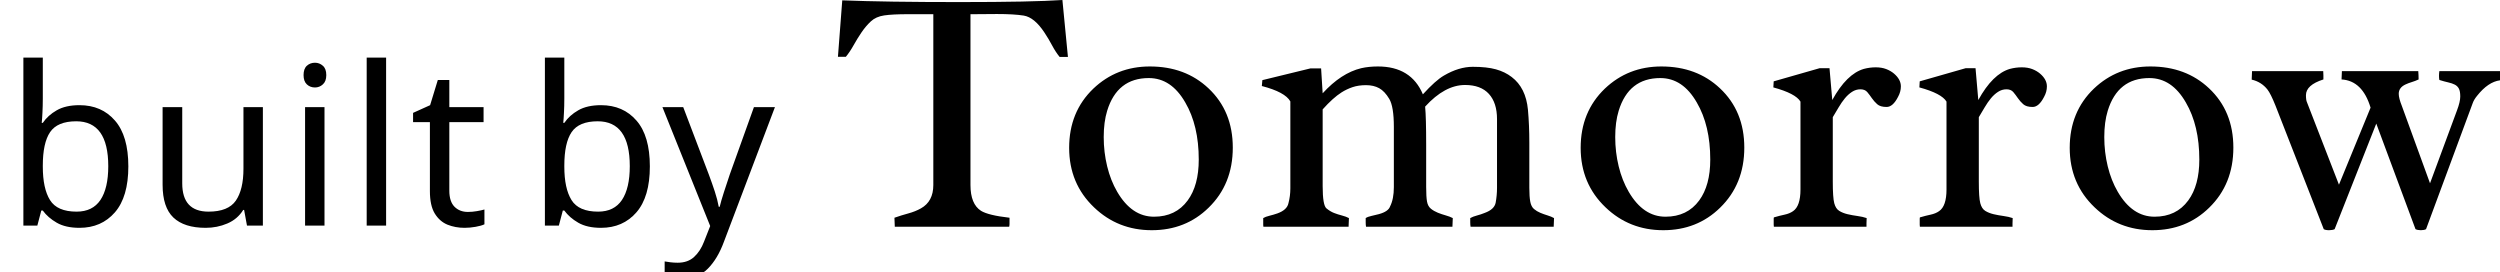
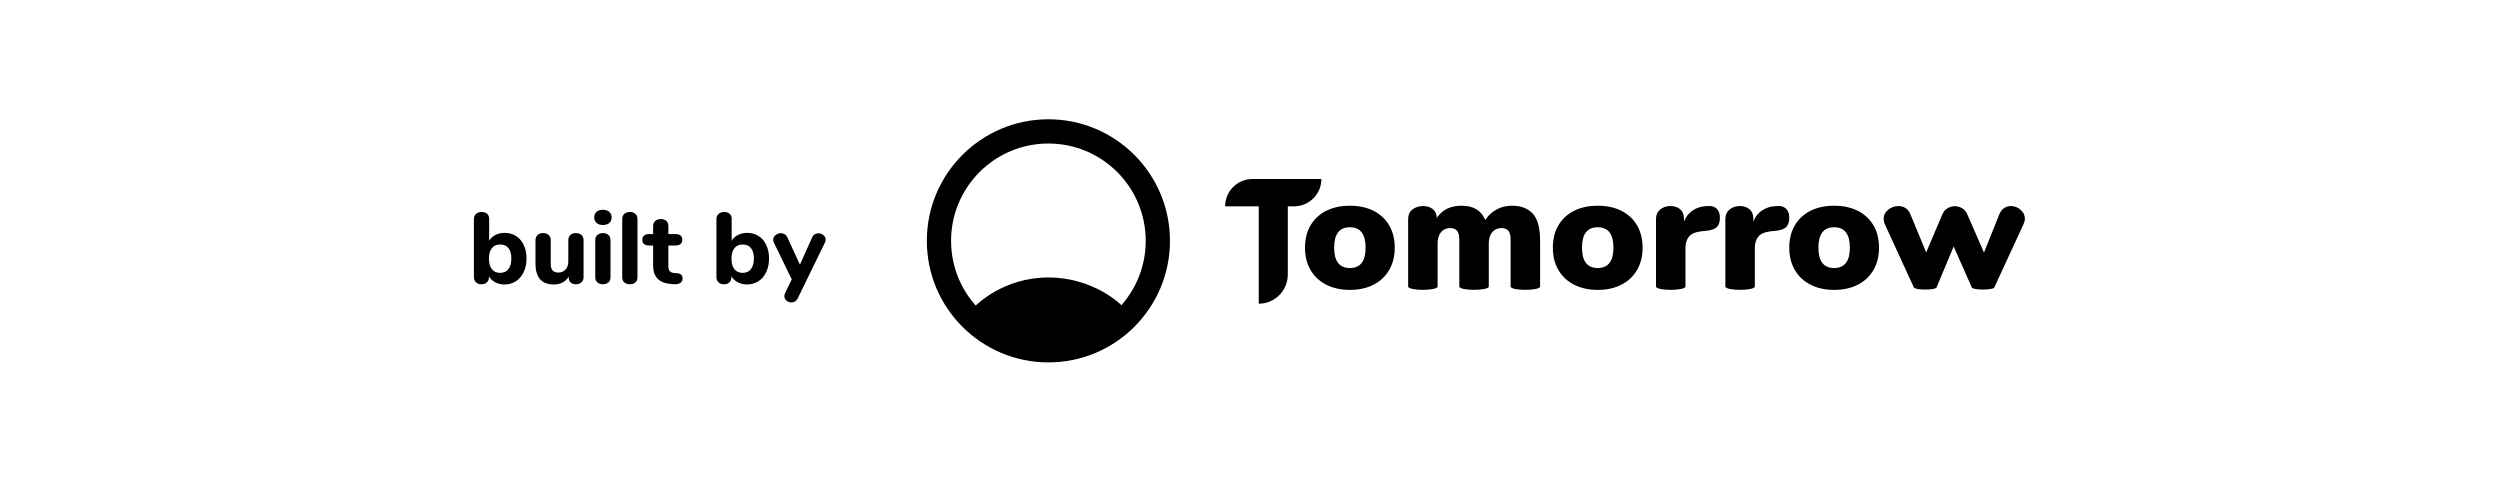
- <svg xmlns="http://www.w3.org/2000/svg" width="543px" height="59px" viewBox="0 0 543 59" version="1.1">
-   <defs />
-   <g id="Logos" stroke="none" stroke-width="1" fill="none" fill-rule="evenodd">
-     <g id="iPhone-8" transform="translate(-97, -339)" fill="#000000">
-       <g id="Group" transform="translate(98, 339)">
-         <text id="built-by" font-family="Radley" font-size="48" font-weight="normal" letter-spacing="1">
-           <tspan x="0" y="49">built</tspan>
-           <tspan x="103.672" y="49" font-size="24"> </tspan>
-           <tspan x="113.273" y="49">by</tspan>
-         </text>
-         <g id="tomorrow_logo_black" transform="translate(181, 0)" fill-rule="nonzero">
-           <path d="M34.529,3.045 L29.5,3.083 L28.787,3.083 L28.787,40.188 C28.787,42.945 29.55,44.812 31.076,45.789 C32.127,46.441 34.191,46.942 37.269,47.293 L37.269,48.647 C37.269,48.847 37.244,49.048 37.194,49.248 L12.348,49.248 L12.273,47.293 C13.274,46.942 14.281,46.629 15.294,46.353 C16.307,46.078 17.214,45.714 18.015,45.263 C19.817,44.261 20.717,42.569 20.717,40.188 L20.717,3.083 L15.238,3.083 C12.986,3.083 11.259,3.17 10.058,3.346 C8.857,3.521 7.888,3.954 7.15,4.643 C6.412,5.332 5.736,6.128 5.123,7.03 C4.51,7.932 3.935,8.866 3.397,9.831 C2.859,10.796 2.302,11.629 1.726,12.331 L0,12.331 L0.938,0.075 C7.319,0.326 15.801,0.451 26.385,0.451 C36.969,0.451 44.425,0.301 48.754,0 L49.955,12.368 L48.153,12.368 C47.578,11.667 47.033,10.833 46.52,9.868 C46.007,8.904 45.451,7.97 44.85,7.068 C43.399,4.862 41.898,3.634 40.346,3.383 C38.92,3.158 36.981,3.045 34.529,3.045 Z M58.477,24.06 C57.977,25.689 57.727,27.594 57.727,29.774 C57.727,31.955 57.977,34.073 58.477,36.128 C58.978,38.183 59.703,40.025 60.654,41.654 C62.756,45.263 65.421,47.068 68.648,47.068 C71.801,47.068 74.241,45.89 75.967,43.534 C77.568,41.353 78.369,38.396 78.369,34.662 C78.369,29.724 77.393,25.589 75.442,22.256 C73.415,18.722 70.775,16.955 67.522,16.955 C62.943,16.955 59.928,19.323 58.477,24.06 Z M50.22,32.105 C50.22,26.892 51.972,22.607 55.475,19.248 C58.853,16.04 62.943,14.436 67.748,14.436 C72.877,14.436 77.118,16.015 80.471,19.173 C83.999,22.481 85.763,26.779 85.763,32.068 C85.763,37.356 84.011,41.704 80.508,45.113 C77.18,48.371 73.065,50 68.16,50 C63.256,50 59.078,48.346 55.625,45.038 C52.022,41.604 50.22,37.293 50.22,32.105 Z M133.543,47.368 L133.468,49.248 L114.703,49.248 C114.653,48.972 114.628,48.647 114.628,48.271 L114.628,47.368 C114.928,47.168 115.347,47.011 115.885,46.898 C116.423,46.786 116.967,46.654 117.517,46.504 C118.869,46.128 119.669,45.576 119.919,44.85 C120.47,43.772 120.745,42.368 120.745,40.639 L120.745,27.556 C120.745,24.624 120.414,22.6 119.751,21.485 C119.088,20.37 118.356,19.593 117.555,19.154 C116.754,18.716 115.804,18.496 114.703,18.496 C113.602,18.496 112.626,18.64 111.775,18.929 C110.924,19.217 110.124,19.599 109.373,20.075 C108.147,20.852 106.783,22.08 105.282,23.759 L105.282,40.414 C105.282,43.196 105.557,44.812 106.108,45.263 C106.658,45.714 107.209,46.046 107.759,46.259 C108.31,46.472 108.879,46.654 109.467,46.805 C110.055,46.955 110.562,47.143 110.987,47.368 L110.912,49.248 L92.409,49.248 C92.384,49.123 92.371,48.997 92.371,48.872 L92.371,47.368 C92.697,47.168 93.147,46.999 93.722,46.861 C94.298,46.723 94.873,46.554 95.449,46.353 C96.85,45.852 97.651,45.113 97.851,44.135 C98.126,43.108 98.264,42.03 98.264,40.902 L98.264,22.03 C97.513,20.677 95.449,19.561 92.071,18.684 L92.184,17.406 L102.655,14.85 L104.944,14.85 L105.282,20.263 C107.959,17.331 110.749,15.514 113.652,14.812 C114.753,14.561 115.966,14.436 117.292,14.436 C122.096,14.436 125.349,16.454 127.05,20.489 C128.877,18.484 130.391,17.13 131.592,16.429 C133.769,15.15 135.87,14.511 137.897,14.511 C139.924,14.511 141.594,14.693 142.908,15.056 C144.221,15.42 145.366,15.977 146.342,16.729 C148.393,18.283 149.569,20.652 149.87,23.835 C150.07,26.09 150.17,28.459 150.17,30.94 L150.17,40.789 C150.17,42.093 150.239,43.102 150.376,43.816 C150.514,44.53 150.783,45.056 151.183,45.395 C151.584,45.733 152.04,46.009 152.553,46.222 C153.066,46.435 153.592,46.623 154.13,46.786 C154.667,46.949 155.137,47.143 155.537,47.368 L155.462,49.248 L137.409,49.248 C137.359,48.972 137.334,48.647 137.334,48.271 L137.334,47.368 C137.734,47.143 138.222,46.955 138.798,46.805 C139.373,46.654 139.936,46.466 140.487,46.241 C141.863,45.739 142.651,45.013 142.851,44.06 C143.051,42.982 143.152,41.892 143.152,40.789 L143.152,25.865 C143.152,23.509 142.564,21.685 141.388,20.395 C140.212,19.104 138.485,18.459 136.208,18.459 C133.281,18.459 130.391,20.025 127.538,23.158 C127.689,24.712 127.764,27.494 127.764,31.504 L127.764,40.602 C127.764,42.055 127.826,43.12 127.951,43.797 C128.076,44.474 128.358,44.987 128.796,45.338 C129.234,45.689 129.734,45.977 130.297,46.203 C130.86,46.429 131.435,46.623 132.023,46.786 C132.611,46.949 133.118,47.143 133.543,47.368 Z M169.577,24.06 C169.076,25.689 168.826,27.594 168.826,29.774 C168.826,31.955 169.076,34.073 169.577,36.128 C170.077,38.183 170.803,40.025 171.754,41.654 C173.855,45.263 176.52,47.068 179.748,47.068 C182.901,47.068 185.34,45.89 187.067,43.534 C188.668,41.353 189.469,38.396 189.469,34.662 C189.469,29.724 188.493,25.589 186.541,22.256 C184.514,18.722 181.875,16.955 178.622,16.955 C174.043,16.955 171.028,19.323 169.577,24.06 Z M161.32,32.105 C161.32,26.892 163.071,22.607 166.574,19.248 C169.952,16.04 174.043,14.436 178.847,14.436 C183.976,14.436 188.217,16.015 191.57,19.173 C195.098,22.481 196.862,26.779 196.862,32.068 C196.862,37.356 195.111,41.704 191.608,45.113 C188.28,48.371 184.164,50 179.26,50 C174.356,50 170.177,48.346 166.724,45.038 C163.121,41.604 161.32,37.293 161.32,32.105 Z M209.063,22.068 C208.362,20.89 206.398,19.862 203.171,18.985 L203.246,17.669 L213.229,14.812 L215.368,14.812 L215.969,21.729 C218.046,17.945 220.335,15.689 222.837,14.962 C223.688,14.737 224.545,14.624 225.408,14.624 C226.271,14.624 227.028,14.749 227.679,15 C228.329,15.251 228.892,15.576 229.368,15.977 C230.368,16.83 230.869,17.757 230.869,18.759 C230.869,19.536 230.669,20.288 230.268,21.015 C229.518,22.494 228.686,23.233 227.773,23.233 C226.859,23.233 226.177,23.033 225.727,22.632 C225.277,22.231 224.889,21.792 224.564,21.316 C224.238,20.84 223.907,20.401 223.569,20 C223.231,19.599 222.737,19.398 222.087,19.398 C221.436,19.398 220.829,19.58 220.266,19.944 C219.703,20.307 219.184,20.777 218.709,21.353 C218.233,21.93 217.783,22.581 217.358,23.308 C216.932,24.035 216.507,24.749 216.081,25.451 L216.081,39.436 C216.081,41.767 216.188,43.333 216.4,44.135 C216.613,44.937 216.976,45.495 217.489,45.808 C218.002,46.122 218.602,46.36 219.29,46.523 C219.978,46.685 220.698,46.817 221.448,46.917 C222.199,47.018 222.862,47.168 223.438,47.368 L223.4,48.534 L223.4,49.248 L203.283,49.248 C203.258,49.148 203.246,48.997 203.246,48.797 L203.246,47.481 C203.246,47.356 203.258,47.268 203.283,47.218 C204.134,46.967 204.916,46.767 205.629,46.617 C206.342,46.466 206.949,46.216 207.449,45.865 C208.525,45.138 209.063,43.571 209.063,41.165 L209.063,22.068 Z M240.78,22.068 C240.08,20.89 238.116,19.862 234.888,18.985 L234.963,17.669 L244.946,14.812 L247.086,14.812 L247.686,21.729 C249.763,17.945 252.052,15.689 254.554,14.962 C255.405,14.737 256.262,14.624 257.125,14.624 C257.989,14.624 258.745,14.749 259.396,15 C260.046,15.251 260.609,15.576 261.085,15.977 C262.086,16.83 262.586,17.757 262.586,18.759 C262.586,19.536 262.386,20.288 261.986,21.015 C261.235,22.494 260.403,23.233 259.49,23.233 C258.576,23.233 257.895,23.033 257.444,22.632 C256.994,22.231 256.606,21.792 256.281,21.316 C255.956,20.84 255.624,20.401 255.286,20 C254.948,19.599 254.454,19.398 253.804,19.398 C253.153,19.398 252.546,19.58 251.983,19.944 C251.42,20.307 250.901,20.777 250.426,21.353 C249.95,21.93 249.5,22.581 249.075,23.308 C248.649,24.035 248.224,24.749 247.799,25.451 L247.799,39.436 C247.799,41.767 247.905,43.333 248.118,44.135 C248.33,44.937 248.693,45.495 249.206,45.808 C249.719,46.122 250.32,46.36 251.008,46.523 C251.696,46.685 252.415,46.817 253.166,46.917 C253.916,47.018 254.579,47.168 255.155,47.368 L255.117,48.534 L255.117,49.248 L235,49.248 C234.975,49.148 234.963,48.997 234.963,48.797 L234.963,47.481 C234.963,47.356 234.975,47.268 235,47.218 C235.851,46.967 236.633,46.767 237.346,46.617 C238.059,46.466 238.666,46.216 239.166,45.865 C240.242,45.138 240.78,43.571 240.78,41.165 L240.78,22.068 Z M275.8,24.06 C275.3,25.689 275.05,27.594 275.05,29.774 C275.05,31.955 275.3,34.073 275.8,36.128 C276.301,38.183 277.026,40.025 277.977,41.654 C280.079,45.263 282.744,47.068 285.971,47.068 C289.124,47.068 291.564,45.89 293.29,43.534 C294.891,41.353 295.692,38.396 295.692,34.662 C295.692,29.724 294.716,25.589 292.765,22.256 C290.738,18.722 288.098,16.955 284.845,16.955 C280.266,16.955 277.251,19.323 275.8,24.06 Z M267.543,32.105 C267.543,26.892 269.295,22.607 272.798,19.248 C276.176,16.04 280.266,14.436 285.071,14.436 C290.2,14.436 294.441,16.015 297.794,19.173 C301.322,22.481 303.086,26.779 303.086,32.068 C303.086,37.356 301.334,41.704 297.831,45.113 C294.503,48.371 290.388,50 285.483,50 C280.579,50 276.401,48.346 272.948,45.038 C269.345,41.604 267.543,37.293 267.543,32.105 Z M318.852,20.677 C318.852,21.404 318.927,21.917 319.077,22.218 L326.021,40.113 L332.889,23.383 C331.713,19.474 329.611,17.431 326.584,17.256 L326.659,15.451 L343.248,15.451 C343.298,16.103 343.323,16.704 343.323,17.256 C342.847,17.481 342.359,17.669 341.859,17.82 C341.358,17.97 340.896,18.145 340.47,18.346 C339.494,18.797 339.006,19.474 339.006,20.376 C339.006,21.003 339.232,21.88 339.682,23.008 L345.8,39.812 L351.655,23.985 C352.13,22.732 352.368,21.723 352.368,20.959 C352.368,20.194 352.268,19.624 352.067,19.248 C351.867,18.872 351.573,18.584 351.185,18.383 C350.798,18.183 350.322,18.02 349.759,17.895 C349.196,17.769 348.552,17.594 347.826,17.368 C347.776,17.118 347.751,16.817 347.751,16.466 C347.751,16.14 347.776,15.802 347.826,15.451 L361,15.451 L361,17.444 C359.274,17.669 357.61,18.797 356.008,20.827 C355.558,21.378 355.245,21.905 355.07,22.406 L344.936,49.774 C344.661,49.925 344.286,50 343.811,50 C343.335,50 342.947,49.925 342.647,49.774 L334.127,26.842 L325.082,49.774 C324.782,49.925 324.375,50 323.862,50 C323.35,50 322.968,49.925 322.718,49.774 L312.246,22.97 C311.546,21.216 310.958,20.038 310.482,19.436 C309.607,18.333 308.468,17.619 307.067,17.293 L307.142,15.451 L322.605,15.451 C322.63,15.777 322.643,16.09 322.643,16.391 L322.643,17.256 C320.116,18.058 318.852,19.198 318.852,20.677 Z" id="Tomorrow" />
-         </g>
+ <svg xmlns="http://www.w3.org/2000/svg" width="619px" height="120px" viewBox="0 0 619 120" version="1.1">
+   <g id="Tomorrow-Logo-White-Copy" stroke="none" stroke-width="1" fill="none" fill-rule="evenodd">
+     <g id="Group" transform="translate(116.5, 29)" fill="#000000">
+       <g id="Logo-with-Symbol" transform="translate(112.25, 0.5)">
+         <path d="M30.833,60.23 C14.21,60.23 0.735,46.755 0.735,30.132 C0.735,13.51 14.21,0.035 30.833,0.035 C47.455,0.035 60.93,13.51 60.93,30.132 C60.93,46.755 47.455,60.23 30.833,60.23 Z M30.833,39.2 C42.155,39.2 48.91,46.061 48.913,46.063 C52.658,41.816 54.93,36.24 54.93,30.132 C54.93,16.824 44.141,6.035 30.833,6.035 C17.524,6.035 6.735,16.824 6.735,30.132 C6.735,36.255 9.019,41.844 12.781,46.095 C12.803,46.121 12.826,46.146 12.848,46.172 C12.853,46.177 19.51,39.2 30.833,39.2 Z" id="TomorrowSymbol" fill-rule="nonzero" />
+         <path d="M105.478,42.276 C103.264,42.276 101.317,41.849 99.636,40.994 C97.955,40.139 96.657,38.925 95.742,37.351 C94.826,35.777 94.368,33.932 94.368,31.815 C94.368,29.699 94.826,27.86 95.742,26.3 C96.657,24.74 97.948,23.539 99.615,22.698 C101.283,21.856 103.237,21.436 105.478,21.436 C107.719,21.436 109.672,21.856 111.34,22.698 C113.007,23.539 114.298,24.74 115.213,26.3 C116.129,27.86 116.587,29.699 116.587,31.815 C116.587,33.932 116.129,35.777 115.213,37.351 C114.298,38.925 113.007,40.139 111.34,40.994 C109.672,41.849 107.719,42.276 105.478,42.276 Z M105.478,36.862 C108.074,36.862 109.372,35.18 109.372,31.815 C109.372,28.45 108.074,26.768 105.478,26.768 C102.881,26.768 101.583,28.45 101.583,31.815 C101.583,35.18 102.881,36.862 105.478,36.862 Z M145.651,21.436 C147.865,21.436 149.573,22.094 150.775,23.41 C151.978,24.726 152.579,26.944 152.579,30.065 L152.579,41.43 C152.579,42.542 145.282,42.542 145.282,41.43 L145.282,29.902 C145.282,28.817 145.091,28.057 144.708,27.623 C144.325,27.189 143.765,26.971 143.027,26.971 C142.071,26.971 141.306,27.311 140.732,27.989 C140.158,28.667 139.871,29.604 139.871,30.798 L139.871,41.43 C139.871,42.542 132.574,42.542 132.574,41.43 L132.574,29.902 C132.574,28.817 132.383,28.057 132,27.623 C131.618,27.189 131.057,26.971 130.319,26.971 C129.363,26.971 128.605,27.311 128.044,27.989 C127.484,28.667 127.204,29.604 127.204,30.798 L127.204,41.43 C127.204,42.542 119.907,42.542 119.907,41.43 L119.907,24.773 C119.907,23.715 120.269,22.908 120.993,22.352 C121.718,21.795 122.585,21.517 123.597,21.517 C124.553,21.517 125.352,21.768 125.995,22.27 C126.637,22.772 126.972,23.498 126.999,24.448 C128.338,22.44 130.388,21.436 133.148,21.436 C136.072,21.436 138.026,22.616 139.01,24.977 C139.693,23.892 140.609,23.03 141.757,22.392 C142.904,21.755 144.202,21.436 145.651,21.436 Z M166.844,42.276 C164.631,42.276 162.684,41.849 161.003,40.994 C159.322,40.139 158.024,38.925 157.108,37.351 C156.193,35.777 155.735,33.932 155.735,31.815 C155.735,29.699 156.193,27.86 157.108,26.3 C158.024,24.74 159.315,23.539 160.982,22.698 C162.649,21.856 164.603,21.436 166.844,21.436 C169.085,21.436 171.039,21.856 172.706,22.698 C174.373,23.539 175.665,24.74 176.58,26.3 C177.496,27.86 177.954,29.699 177.954,31.815 C177.954,33.932 177.496,35.777 176.58,37.351 C175.665,38.925 174.373,40.139 172.706,40.994 C171.039,41.849 169.085,42.276 166.844,42.276 Z M166.844,36.862 C169.441,36.862 170.739,35.18 170.739,31.815 C170.739,28.45 169.441,26.768 166.844,26.768 C164.248,26.768 162.95,28.45 162.95,31.815 C162.95,35.18 164.248,36.862 166.844,36.862 Z M194.064,21.517 C194.993,21.436 195.731,21.646 196.277,22.148 C196.824,22.65 197.097,23.39 197.097,24.366 C197.097,25.452 196.845,26.239 196.339,26.727 C195.833,27.216 194.925,27.528 193.613,27.663 L192.383,27.786 C191.017,27.948 190.04,28.376 189.452,29.068 C188.865,29.76 188.571,30.703 188.571,31.897 L188.571,41.43 C188.571,42.542 181.274,42.542 181.274,41.43 L181.274,24.773 C181.274,23.742 181.622,22.942 182.319,22.372 C183.016,21.802 183.857,21.517 184.84,21.517 C185.852,21.517 186.665,21.789 187.279,22.331 C187.894,22.874 188.202,23.634 188.202,24.611 L188.202,25.384 C188.639,24.19 189.356,23.267 190.354,22.616 C191.351,21.965 192.397,21.612 193.49,21.558 L194.064,21.517 Z M211.24,21.517 C212.169,21.436 212.907,21.646 213.454,22.148 C214,22.65 214.274,23.39 214.274,24.366 C214.274,25.452 214.021,26.239 213.515,26.727 C213.01,27.216 212.101,27.528 210.789,27.663 L209.559,27.786 C208.193,27.948 207.216,28.376 206.628,29.068 C206.041,29.76 205.747,30.703 205.747,31.897 L205.747,41.43 C205.747,42.542 198.45,42.542 198.45,41.43 L198.45,24.773 C198.45,23.742 198.799,22.942 199.495,22.372 C200.192,21.802 201.033,21.517 202.017,21.517 C203.028,21.517 203.841,21.789 204.456,22.331 C205.071,22.874 205.378,23.634 205.378,24.611 L205.378,25.384 C205.815,24.19 206.533,23.267 207.53,22.616 C208.528,21.965 209.573,21.612 210.666,21.558 L211.24,21.517 Z M225.383,42.276 C223.169,42.276 221.222,41.849 219.541,40.994 C217.86,40.139 216.562,38.925 215.647,37.351 C214.731,35.777 214.274,33.932 214.274,31.815 C214.274,29.699 214.731,27.86 215.647,26.3 C216.562,24.74 217.854,23.539 219.521,22.698 C221.188,21.856 223.142,21.436 225.383,21.436 C227.624,21.436 229.578,21.856 231.245,22.698 C232.912,23.539 234.203,24.74 235.119,26.3 C236.034,27.86 236.492,29.699 236.492,31.815 C236.492,33.932 236.034,35.777 235.119,37.351 C234.203,38.925 232.912,40.139 231.245,40.994 C229.578,41.849 227.624,42.276 225.383,42.276 Z M225.383,36.862 C227.979,36.862 229.277,35.18 229.277,31.815 C229.277,28.45 227.979,26.768 225.383,26.768 C222.786,26.768 221.488,28.45 221.488,31.815 C221.488,35.18 222.786,36.862 225.383,36.862 Z M266.294,23.552 C266.567,22.874 266.957,22.365 267.462,22.026 C267.968,21.687 268.521,21.517 269.122,21.517 C270.024,21.517 270.83,21.822 271.541,22.433 C272.252,23.044 272.607,23.783 272.607,24.651 C272.607,25.058 272.498,25.506 272.279,25.995 L265.034,41.686 C264.733,42.364 259.774,42.364 259.474,41.686 L254.98,31.53 L250.734,41.686 C250.461,42.364 245.452,42.364 245.124,41.686 L237.927,25.995 C237.735,25.588 237.64,25.153 237.64,24.692 C237.64,23.797 238.015,23.044 238.767,22.433 C239.519,21.822 240.359,21.517 241.288,21.517 C241.944,21.517 242.538,21.687 243.071,22.026 C243.604,22.365 244.007,22.888 244.281,23.593 L248.175,32.996 L252.151,23.634 C252.425,22.955 252.848,22.44 253.422,22.087 C253.996,21.734 254.611,21.558 255.267,21.558 C255.923,21.558 256.538,21.734 257.111,22.087 C257.685,22.44 258.109,22.955 258.382,23.634 L262.482,33.036 L266.294,23.552 Z M82.915,45.696 L82.915,21.585 L74.596,21.585 C74.596,17.846 77.626,14.816 81.364,14.816 L98.427,14.816 C98.427,18.554 95.396,21.585 91.658,21.585 L90.107,21.585 L90.107,38.505 C90.107,42.476 86.887,45.696 82.915,45.696 Z" id="tomorrow" />
      </g>
+       <path d="M8.438,28.661 C9.504,28.661 10.446,28.92 11.263,29.436 C12.079,29.953 12.717,30.69 13.175,31.649 C13.633,32.607 13.863,33.72 13.863,34.986 C13.863,36.253 13.633,37.374 13.175,38.349 C12.717,39.324 12.075,40.082 11.25,40.624 C10.425,41.165 9.488,41.436 8.438,41.436 C7.587,41.436 6.821,41.257 6.138,40.899 C5.454,40.54 4.929,40.045 4.563,39.411 L4.563,39.611 C4.563,40.145 4.396,40.574 4.063,40.899 C3.729,41.224 3.279,41.386 2.713,41.386 C2.146,41.386 1.692,41.224 1.35,40.899 C1.008,40.574 0.838,40.145 0.838,39.611 L0.838,25.211 C0.838,24.695 1.017,24.278 1.375,23.961 C1.733,23.645 2.204,23.486 2.788,23.486 C3.338,23.486 3.779,23.636 4.113,23.936 C4.446,24.236 4.613,24.636 4.613,25.136 L4.613,30.611 C4.979,29.995 5.5,29.515 6.175,29.174 C6.85,28.832 7.604,28.661 8.438,28.661 Z M7.338,38.561 C8.221,38.561 8.904,38.249 9.388,37.624 C9.871,36.999 10.113,36.12 10.113,34.986 C10.113,33.87 9.871,33.015 9.388,32.424 C8.904,31.832 8.221,31.536 7.338,31.536 C6.454,31.536 5.771,31.84 5.288,32.449 C4.804,33.057 4.563,33.92 4.563,35.036 C4.563,36.17 4.804,37.04 5.288,37.649 C5.771,38.257 6.454,38.561 7.338,38.561 Z M26.088,28.711 C26.671,28.711 27.133,28.87 27.475,29.186 C27.817,29.503 27.988,29.936 27.988,30.486 L27.988,39.661 C27.988,40.178 27.808,40.595 27.45,40.911 C27.092,41.228 26.629,41.386 26.063,41.386 C25.529,41.386 25.104,41.236 24.788,40.936 C24.471,40.636 24.313,40.236 24.313,39.736 L24.313,39.486 C23.929,40.12 23.425,40.603 22.8,40.936 C22.175,41.27 21.471,41.436 20.688,41.436 C19.137,41.436 17.983,41.007 17.225,40.149 C16.467,39.29 16.088,37.995 16.088,36.261 L16.088,30.486 C16.088,29.936 16.258,29.503 16.6,29.186 C16.942,28.87 17.404,28.711 17.988,28.711 C18.571,28.711 19.029,28.87 19.363,29.186 C19.696,29.503 19.863,29.936 19.863,30.486 L19.863,36.336 C19.863,37.07 20.017,37.611 20.325,37.961 C20.633,38.311 21.104,38.486 21.738,38.486 C22.471,38.486 23.067,38.236 23.525,37.736 C23.983,37.236 24.213,36.578 24.213,35.761 L24.213,30.486 C24.213,29.936 24.379,29.503 24.713,29.186 C25.046,28.87 25.504,28.711 26.088,28.711 Z M32.788,41.386 C32.237,41.386 31.783,41.236 31.425,40.936 C31.067,40.636 30.888,40.195 30.888,39.611 L30.888,30.486 C30.888,29.903 31.071,29.461 31.438,29.161 C31.804,28.861 32.254,28.711 32.788,28.711 C33.321,28.711 33.767,28.861 34.125,29.161 C34.483,29.461 34.663,29.903 34.663,30.486 L34.663,39.611 C34.663,40.195 34.483,40.636 34.125,40.936 C33.767,41.236 33.321,41.386 32.788,41.386 Z M32.788,26.711 C32.121,26.711 31.596,26.54 31.213,26.199 C30.829,25.857 30.638,25.395 30.638,24.811 C30.638,24.228 30.829,23.77 31.213,23.436 C31.596,23.103 32.121,22.936 32.788,22.936 C33.438,22.936 33.958,23.107 34.35,23.449 C34.742,23.79 34.938,24.245 34.938,24.811 C34.938,25.395 34.746,25.857 34.363,26.199 C33.979,26.54 33.454,26.711 32.788,26.711 Z M39.463,41.386 C38.912,41.386 38.458,41.236 38.1,40.936 C37.742,40.636 37.563,40.195 37.563,39.611 L37.563,25.261 C37.563,24.678 37.742,24.236 38.1,23.936 C38.458,23.636 38.912,23.486 39.463,23.486 C39.996,23.486 40.442,23.636 40.8,23.936 C41.158,24.236 41.338,24.678 41.338,25.261 L41.338,39.611 C41.338,40.195 41.158,40.636 40.8,40.936 C40.442,41.236 39.996,41.386 39.463,41.386 Z M51.063,38.636 C51.563,38.67 51.929,38.795 52.163,39.011 C52.396,39.228 52.513,39.545 52.513,39.961 C52.513,40.445 52.321,40.811 51.938,41.061 C51.554,41.311 51.004,41.411 50.288,41.361 L49.588,41.311 C46.671,41.078 45.213,39.553 45.213,36.736 L45.213,31.786 L44.213,31.786 C43.662,31.786 43.246,31.665 42.963,31.424 C42.679,31.182 42.538,30.836 42.538,30.386 C42.538,29.92 42.679,29.565 42.963,29.324 C43.246,29.082 43.662,28.961 44.213,28.961 L45.213,28.961 L45.213,27.011 C45.213,26.461 45.383,26.028 45.725,25.711 C46.067,25.395 46.529,25.236 47.113,25.236 C47.696,25.236 48.154,25.395 48.488,25.711 C48.821,26.028 48.988,26.461 48.988,27.011 L48.988,28.961 L50.738,28.961 C51.871,28.961 52.438,29.436 52.438,30.386 C52.438,30.836 52.296,31.182 52.013,31.424 C51.729,31.665 51.304,31.786 50.738,31.786 L48.988,31.786 L48.988,37.011 C48.988,37.511 49.104,37.89 49.338,38.149 C49.571,38.407 49.912,38.553 50.363,38.586 L51.063,38.636 Z M68.488,28.661 C69.554,28.661 70.496,28.92 71.313,29.436 C72.129,29.953 72.767,30.69 73.225,31.649 C73.683,32.607 73.913,33.72 73.913,34.986 C73.913,36.253 73.683,37.374 73.225,38.349 C72.767,39.324 72.125,40.082 71.3,40.624 C70.475,41.165 69.538,41.436 68.488,41.436 C67.637,41.436 66.871,41.257 66.188,40.899 C65.504,40.54 64.979,40.045 64.613,39.411 L64.613,39.611 C64.613,40.145 64.446,40.574 64.113,40.899 C63.779,41.224 63.329,41.386 62.763,41.386 C62.196,41.386 61.742,41.224 61.4,40.899 C61.058,40.574 60.888,40.145 60.888,39.611 L60.888,25.211 C60.888,24.695 61.067,24.278 61.425,23.961 C61.783,23.645 62.254,23.486 62.838,23.486 C63.388,23.486 63.829,23.636 64.163,23.936 C64.496,24.236 64.663,24.636 64.663,25.136 L64.663,30.611 C65.029,29.995 65.55,29.515 66.225,29.174 C66.9,28.832 67.654,28.661 68.488,28.661 Z M67.388,38.561 C68.271,38.561 68.954,38.249 69.438,37.624 C69.921,36.999 70.163,36.12 70.163,34.986 C70.163,33.87 69.921,33.015 69.438,32.424 C68.954,31.832 68.271,31.536 67.388,31.536 C66.504,31.536 65.821,31.84 65.338,32.449 C64.854,33.057 64.613,33.92 64.613,35.036 C64.613,36.17 64.854,37.04 65.338,37.649 C65.821,38.257 66.504,38.561 67.388,38.561 Z M84.588,29.786 C84.738,29.436 84.95,29.178 85.225,29.011 C85.5,28.845 85.796,28.761 86.113,28.761 C86.596,28.761 87.021,28.915 87.388,29.224 C87.754,29.532 87.938,29.903 87.938,30.336 C87.938,30.57 87.879,30.803 87.763,31.036 L81.038,44.836 C80.871,45.186 80.646,45.449 80.363,45.624 C80.079,45.799 79.779,45.886 79.463,45.886 C78.996,45.886 78.588,45.736 78.238,45.436 C77.887,45.136 77.713,44.77 77.713,44.336 C77.713,44.07 77.771,43.82 77.888,43.586 L79.538,40.161 L75.088,31.036 C74.987,30.803 74.938,30.578 74.938,30.361 C74.938,29.911 75.133,29.528 75.525,29.211 C75.917,28.895 76.362,28.736 76.863,28.736 C77.196,28.736 77.504,28.824 77.788,28.999 C78.071,29.174 78.296,29.436 78.463,29.786 L81.563,36.536 L84.588,29.786 Z" id="built-by" />
    </g>
  </g>
</svg>
